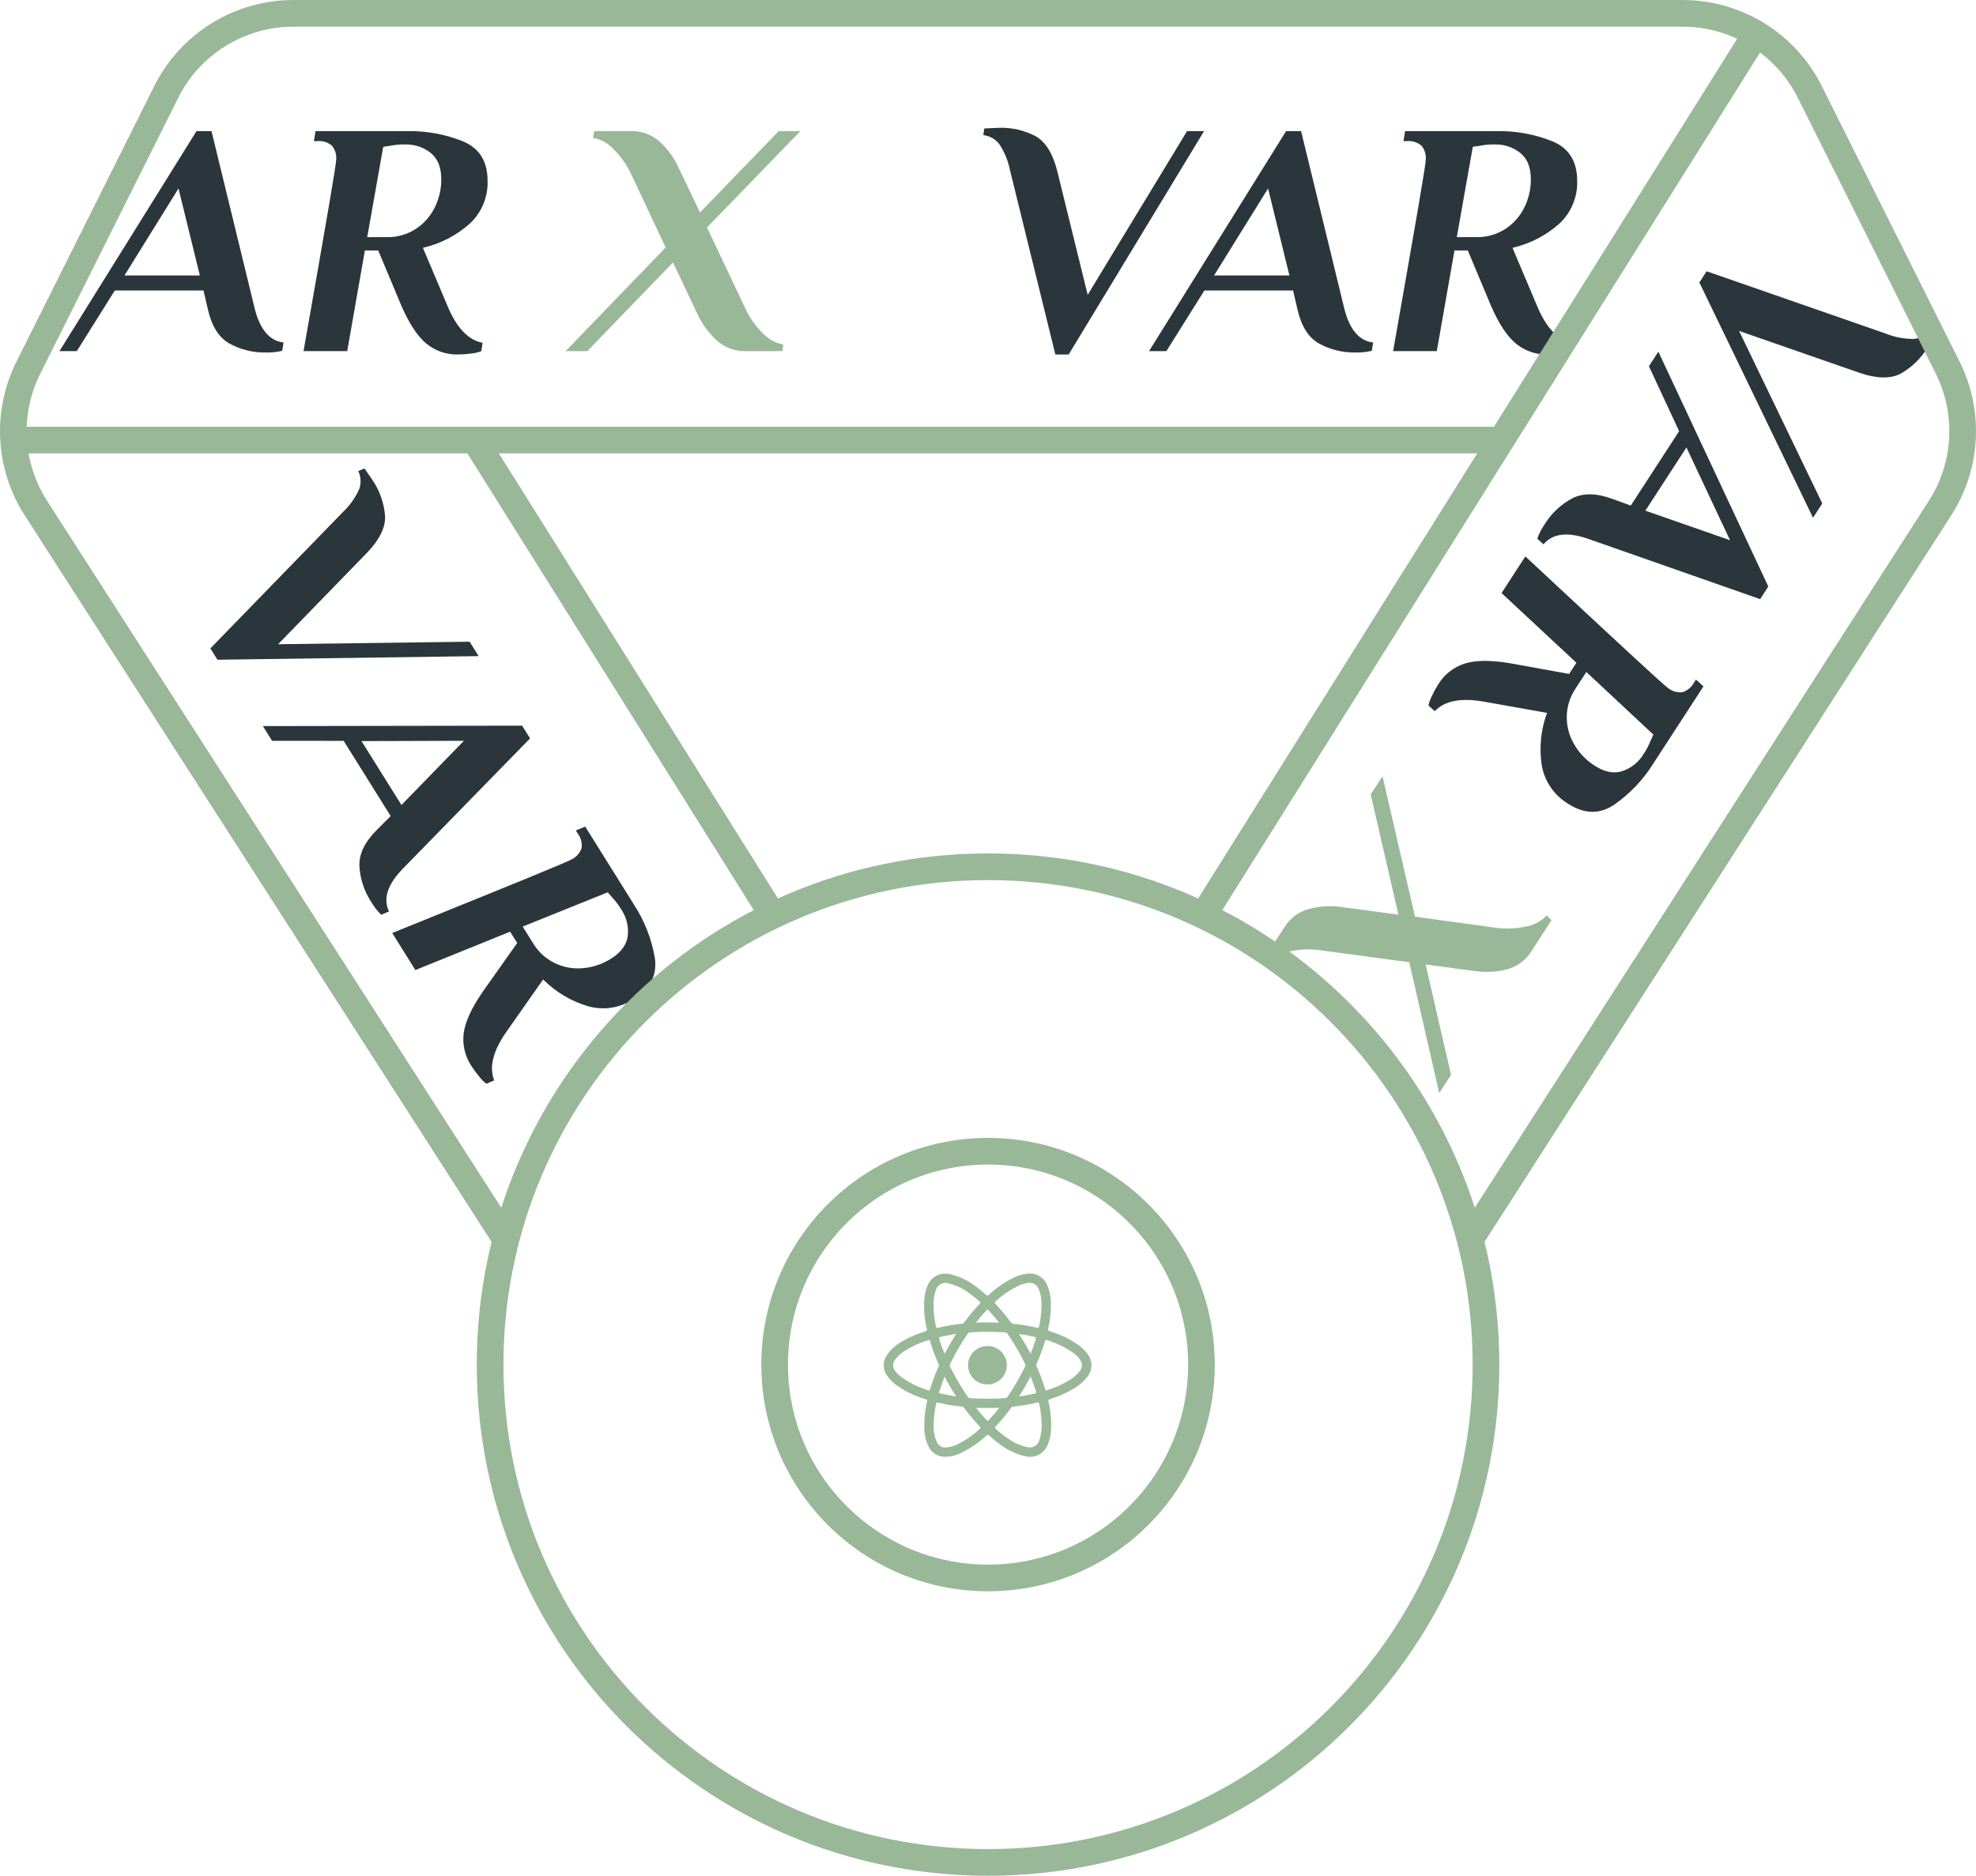
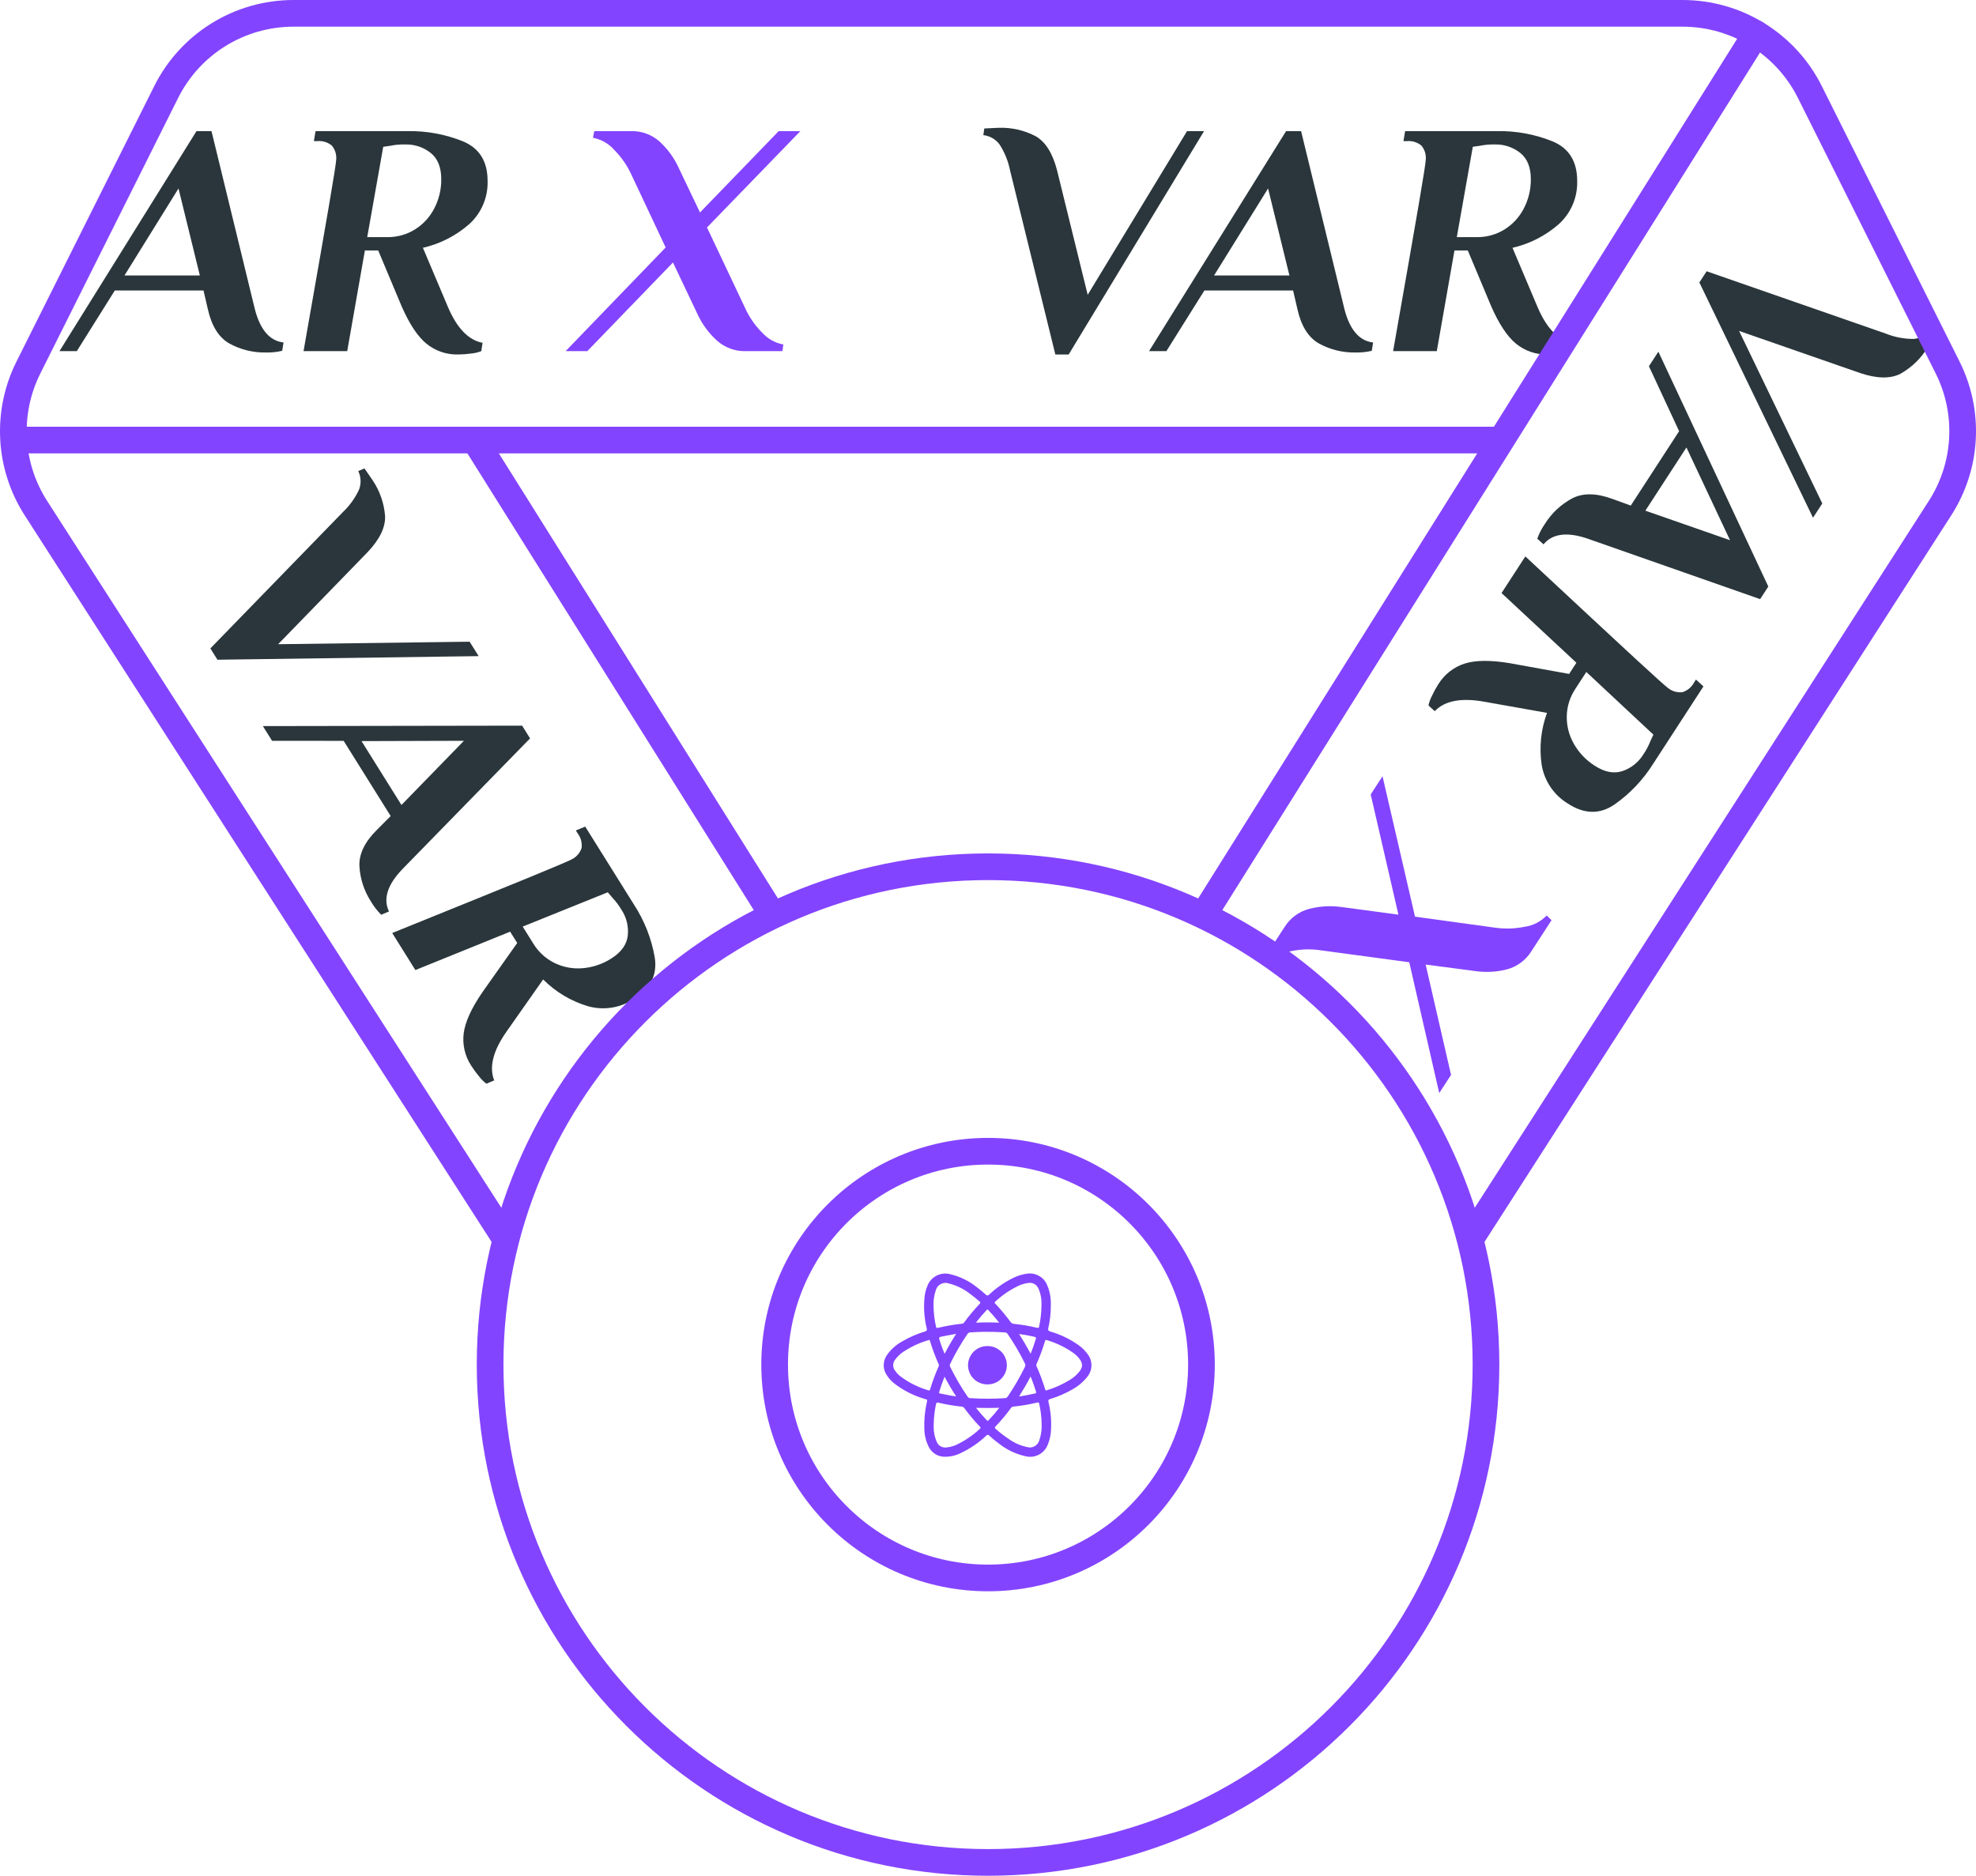
<svg xmlns="http://www.w3.org/2000/svg" width="444.456" height="422">
  <g data-name="Layer 2">
    <g data-name="Layer 1">
      <g data-name="Group 6241">
        <path d="M77.085 115.247a16.535 16.535 0 003.688-5.137 5.276 5.276 0 00-.191-4.125l1.391-.603 1.837 2.654a16.746 16.746 0 012.803 8.022q.177 3.823-3.924 8.157l-20.13 20.718 43.074-.565 2.027 3.244-58.75.81-1.59-2.544zm3.755 79.596q-.17-4.096 3.988-8.197l3.045-3.053L77.3 166.675l-16.106-.016-2.067-3.306 58.313-.096 1.789 2.862-28.795 29.494q-4.962 5.224-2.942 9.445l-1.749.74a14.296 14.296 0 01-2.266-2.918 16.328 16.328 0 01-2.636-8.037zm.474-28.112l8.983 14.373 14.056-14.445zM104.3 232.45q.496-3.805 4.195-9.21l7.839-11.09-1.59-2.546-21.315 8.635-5.207-8.332q22.45-9.079 31.109-12.633 8.657-3.553 9.357-3.99a4.35 4.35 0 002.123-2.476 4.462 4.462 0 00-.891-3.336l-.398-.635 2.107-.875 10.971 17.554a31.802 31.802 0 014.667 11.853q.93 5.874-4.603 9.333a12.587 12.587 0 01-10.35 1.693 23.819 23.819 0 01-10.145-6.042l-8.189 11.664q-4.603 6.502-2.822 11.05l-1.75.739a8.135 8.135 0 01-1.617-1.598 22.144 22.144 0 01-1.8-2.456 10.8 10.8 0 01-1.69-7.303zm15.65-20.174a11.551 11.551 0 004.763 4.365 12.025 12.025 0 006.312 1.184 13.982 13.982 0 006.432-2.162q3.37-2.106 3.74-5.125a8.827 8.827 0 00-1.42-5.878 14.706 14.706 0 00-2.042-2.703l-1.026-1.216-19.143 7.719z" fill="#2a363b" />
        <g data-name="Group 5379">
          <path d="M424.225 75.075a16.543 16.543 0 006.216 1.175 5.278 5.278 0 003.661-1.917l1.137 1.006-1.633 2.787a16.737 16.737 0 01-6.09 5.932q-3.39 1.776-9.054-.11l-27.295-9.499 18.715 38.821-2.084 3.21-25.564-52.934 1.635-2.517zm-70.592 37.045q3.642-1.886 9.119.151l4.054 1.471 10.873-16.738-6.793-14.612 2.126-3.272 24.73 52.84-1.84 2.831-38.914-13.647q-6.834-2.29-9.807 1.324l-1.41-1.274a14.268 14.268 0 011.689-3.287 16.321 16.321 0 016.173-5.787zm25.693-11.451l-9.238 14.221 19.039 6.64zm-49.88 48.619q3.658-1.159 10.124-.09l13.37 2.422 1.635-2.517-16.838-15.68 5.355-8.243q17.72 16.521 24.603 22.871 6.88 6.349 7.573 6.799a4.353 4.353 0 003.144.879 4.463 4.463 0 002.647-2.217l.408-.63 1.684 1.54-11.281 17.368a31.83 31.83 0 01-8.777 9.242q-4.935 3.325-10.41-.23a12.592 12.592 0 01-5.91-8.671 23.82 23.82 0 011.192-11.753l-14.036-2.496q-7.844-1.427-11.214 2.11l-1.41-1.273a8.158 8.158 0 01.766-2.142 22.186 22.186 0 011.467-2.671 10.801 10.801 0 015.908-4.618zm24.907 5.665a11.546 11.546 0 00-1.945 6.163 12.042 12.042 0 001.593 6.225 13.992 13.992 0 004.68 4.919q3.333 2.165 6.226 1.226a8.838 8.838 0 004.732-3.771 14.72 14.72 0 001.587-2.996l.67-1.443-15.09-14.098z" fill="#2a363b" />
-           <path d="M318.273 206.23l17.991 2.47a19.502 19.502 0 006.71-.205 8.396 8.396 0 004.912-2.536l1.095 1.07-4.496 6.922a9.304 9.304 0 01-5.496 4.124 18.222 18.222 0 01-7.27.378l-11.048-1.451 5.707 24.824-2.657 4.09-6.74-29.432-19.826-2.676a18.596 18.596 0 00-6.74.184 8.429 8.429 0 00-4.881 2.555l-1.136-1.006 4.496-6.922a9.343 9.343 0 015.549-4.135 18.533 18.533 0 017.259-.43l12.84 1.72-6.233-27.044 2.657-4.09z" fill="#99b898" />
+           <path d="M318.273 206.23l17.991 2.47a19.502 19.502 0 006.71-.205 8.396 8.396 0 004.912-2.536l1.095 1.07-4.496 6.922a9.304 9.304 0 01-5.496 4.124 18.222 18.222 0 01-7.27.378l-11.048-1.451 5.707 24.824-2.657 4.09-6.74-29.432-19.826-2.676a18.596 18.596 0 00-6.74.184 8.429 8.429 0 00-4.881 2.555l-1.136-1.006 4.496-6.922a9.343 9.343 0 015.549-4.135 18.533 18.533 0 017.259-.43l12.84 1.72-6.233-27.044 2.657-4.09z" fill="#8344ff" />
          <path d="M227.174 38.275a16.542 16.542 0 00-2.399-5.85 5.282 5.282 0 00-3.6-2.025l.225-1.5 3.225-.15a16.738 16.738 0 018.288 1.875q3.335 1.875 4.837 7.65l6.9 28.05L267 29.5h3.825l-30.45 50.25h-3zm69.489 39q-3.564-2.025-4.838-7.725l-.975-4.2H270.9L262.35 79h-3.9l30.825-49.5h3.375l9.75 40.05q1.8 6.975 6.45 7.5l-.3 1.875a14.295 14.295 0 01-3.675.375 16.325 16.325 0 01-8.212-2.025zm-23.588-15.3h16.95l-4.8-19.575zm67.912 15.338q-2.963-2.437-5.588-8.438l-5.25-12.525h-3L323.174 79h-9.825q4.2-23.85 5.776-33.075 1.574-9.224 1.575-10.05a4.345 4.345 0 00-.976-3.112 4.458 4.458 0 00-3.3-1.013h-.75l.375-2.25h20.7a31.796 31.796 0 0112.525 2.325q5.474 2.325 5.476 8.85a12.588 12.588 0 01-4.05 9.675 23.816 23.816 0 01-10.5 5.4l5.55 13.125q3.074 7.35 7.875 8.25l-.3 1.875a8.156 8.156 0 01-2.213.525 22.138 22.138 0 01-3.037.225 10.798 10.798 0 01-7.088-2.438zm-8.813-23.963a11.547 11.547 0 006.225-1.725 12.024 12.024 0 004.35-4.725 13.983 13.983 0 001.576-6.6q0-3.974-2.363-5.888a8.829 8.829 0 00-5.738-1.912 14.708 14.708 0 00-3.375.3l-1.575.225-3.6 20.325z" fill="#2a363b" />
-           <circle data-name="Ellipse 303" cx="222.239" cy="307" r="112" fill="none" stroke="#99b898" stroke-linecap="round" stroke-linejoin="round" stroke-width="6" />
-           <circle data-name="Ellipse 304" cx="222.239" cy="307" r="48" fill="none" stroke="#99b898" stroke-linecap="round" stroke-linejoin="round" stroke-width="6" />
-           <path data-name="Path 4446" d="M113.239 278L8.079 114.32a32 32 0 01-1.7-31.61l31-62A32 32 0 0166.019 3h312.44a32 32 0 0128.619 17.688l31 62a32 32 0 01-1.7 31.61L331.238 278" fill="none" stroke="#99b898" stroke-linecap="round" stroke-linejoin="round" stroke-width="6" />
-           <path data-name="Line 51" fill="none" stroke="#99b898" stroke-linecap="round" stroke-linejoin="round" stroke-width="6" d="M337.239 99h-334" />
-           <path data-name="Line 52" fill="none" stroke="#99b898" stroke-linecap="round" stroke-linejoin="round" stroke-width="6" d="M394.979 7.6L271.239 205" />
-           <path data-name="Line 53" fill="none" stroke="#99b898" stroke-linecap="round" stroke-linejoin="round" stroke-width="6" d="M106.789 99l66.45 106" />
-           <g data-name="Group 5612" fill="#99b898">
+           <circle data-name="Ellipse 303" cx="222.239" cy="307" r="112" fill="none" stroke="#8344ff" stroke-linecap="round" stroke-linejoin="round" stroke-width="6" />
+           <circle data-name="Ellipse 304" cx="222.239" cy="307" r="48" fill="none" stroke="#8344ff" stroke-linecap="round" stroke-linejoin="round" stroke-width="6" />
+           <path data-name="Path 4446" d="M113.239 278L8.079 114.32a32 32 0 01-1.7-31.61l31-62A32 32 0 0166.019 3h312.44a32 32 0 0128.619 17.688l31 62a32 32 0 01-1.7 31.61L331.238 278" fill="none" stroke="#8344ff" stroke-linecap="round" stroke-linejoin="round" stroke-width="6" />
+           <path data-name="Line 51" fill="none" stroke="#8344ff" stroke-linecap="round" stroke-linejoin="round" stroke-width="6" d="M337.239 99h-334" />
+           <path data-name="Line 52" fill="none" stroke="#8344ff" stroke-linecap="round" stroke-linejoin="round" stroke-width="6" d="M394.979 7.6L271.239 205" />
+           <path data-name="Line 53" fill="none" stroke="#8344ff" stroke-linecap="round" stroke-linejoin="round" stroke-width="6" d="M106.789 99l66.45 106" />
+           <g data-name="Group 5612" fill="#8344ff">
            <path data-name="Path 12325" d="M236.358 293.77a21.156 21.156 0 01-.572 5.02c-.1.441-.012.62.442.764a21.224 21.224 0 016.364 3.062 8.749 8.749 0 012.017 1.99 4.078 4.078 0 01-.062 5.157 10.868 10.868 0 01-3.334 2.817 23.494 23.494 0 01-4.986 2.162c-.361.113-.49.219-.4.645a21.327 21.327 0 01.54 6.8 9.442 9.442 0 01-.68 2.786 4.241 4.241 0 01-4.973 2.656 14.8 14.8 0 01-6.08-2.9 22.625 22.625 0 01-2.158-1.775c-.23-.215-.36-.219-.6 0a21.824 21.824 0 01-5.835 3.978 7.72 7.72 0 01-3.93.785 3.984 3.984 0 01-3.222-2.23 9.256 9.256 0 01-.98-4.019 23.306 23.306 0 01.523-5.822c.177-.894.279-.674-.571-.961a20.625 20.625 0 01-6.8-3.506 7.473 7.473 0 01-1.587-1.78 3.961 3.961 0 01.018-4.536 10.064 10.064 0 013.515-3.12 22.694 22.694 0 015.03-2.183c.407-.124.507-.27.415-.691a20.6 20.6 0 01-.467-7.3 8.516 8.516 0 01.584-2.2 4.307 4.307 0 015.178-2.7 15.075 15.075 0 016.043 2.98 25.419 25.419 0 011.959 1.625c.295.27.458.233.729-.014a22.067 22.067 0 015.712-3.9 9.978 9.978 0 012.825-.812 4.2 4.2 0 014.44 2.387 9.629 9.629 0 01.894 3.74c.03.366.009.731.009 1.095zm-14.152 5.86c-1.321-.028-2.637.054-3.954.124a.759.759 0 00-.648.375 52.591 52.591 0 00-3.88 6.707.671.671 0 00-.01.651 52.436 52.436 0 003.935 6.733.679.679 0 00.568.329 59.206 59.206 0 007.807 0 .77.77 0 00.649-.373 53.555 53.555 0 003.858-6.662.8.8 0 00-.012-.786 52.325 52.325 0 00-3.862-6.6.753.753 0 00-.647-.374c-1.27-.064-2.54-.149-3.804-.124zm-12.195 20.825c0 .249-.014.5 0 .746a8.185 8.185 0 00.683 3.181 2.06 2.06 0 002.275 1.246 7.1 7.1 0 002.344-.669 21.182 21.182 0 005.119-3.536c.242-.214.1-.322-.04-.47a42.584 42.584 0 01-3.49-4.16.769.769 0 00-.576-.339 38.057 38.057 0 01-5.225-.883c-.343-.084-.506-.019-.576.353a25.015 25.015 0 00-.514 4.532zm24.247-26.658c0-.281.017-.564 0-.845a7.9 7.9 0 00-.69-3.079 2.1 2.1 0 00-2.388-1.219 7.57 7.57 0 00-1.92.538 20.386 20.386 0 00-5.4 3.647c-.27.235-.092.35.054.507a43.07 43.07 0 013.387 4.052 1 1 0 00.782.441 38.925 38.925 0 015.174.879c.3.073.41 0 .469-.294a23.15 23.15 0 00.53-4.627zm9.128 13.357a2.273 2.273 0 00-.34-1.076 5.9 5.9 0 00-1.564-1.655 20.013 20.013 0 00-6.032-2.929c-.24-.077-.322-.026-.39.2a43.573 43.573 0 01-1.927 5.205.528.528 0 00.014.469 43.437 43.437 0 011.937 5.2c.058.2.125.29.379.207a21.867 21.867 0 005.257-2.384 7.841 7.841 0 002.143-1.918 2.544 2.544 0 00.523-1.319zm-34.436-5.693c-.047.017-.093.037-.141.052a20.511 20.511 0 00-5.517 2.541 7.099 7.099 0 00-1.92 1.8 2.008 2.008 0 00.023 2.613 5.793 5.793 0 001.1 1.153 19.409 19.409 0 006.354 3.177c.276.09.3-.045.36-.238a44.498 44.498 0 011.9-5.118.526.526 0 00.043-.47 44.382 44.382 0 01-1.984-5.3c-.033-.093-.037-.251-.218-.209zm25.34 18.846a21.885 21.885 0 00-.54-4.476c-.055-.28-.152-.367-.46-.291a39.191 39.191 0 01-5.368.912.648.648 0 00-.5.282 41.73 41.73 0 01-3.507 4.2c-.237.248-.154.361.055.543a25.82 25.82 0 003.043 2.339 11.038 11.038 0 003.957 1.723 2.2 2.2 0 002.771-1.414c.017-.053.033-.107.046-.16a9.76 9.76 0 00.503-3.657zm-24.307-26.517a21.494 21.494 0 00.542 4.624c.046.223.1.412.412.331a42.878 42.878 0 015.466-.945.6.6 0 00.449-.264 42.434 42.434 0 013.51-4.206c.2-.208.189-.328-.023-.512-.666-.578-1.34-1.148-2.056-1.664a12.744 12.744 0 00-4.84-2.4 2.267 2.267 0 00-3 1.66 9.407 9.407 0 00-.46 3.376zm14.758 3.778a35.081 35.081 0 00-2.465-2.853c-.113-.12-.2-.144-.323-.011a34.458 34.458 0 00-2.448 2.861 59.32 59.32 0 015.236.004zm.014 19.156c-1.771.061-3.44.043-5.222.007a37.321 37.321 0 002.45 2.82c.214.22.312.042.429-.084a34.572 34.572 0 002.343-2.742zm7.05-7.045c-.8 1.564-1.654 3-2.593 4.5 1.284-.2 2.443-.417 3.6-.679.283-.064.29-.191.218-.419-.36-1.119-.734-2.229-1.224-3.4zm-16.73-9.6c-1.087.2-2.034.377-2.98.559-.976.188-.985.2-.673 1.123a26.094 26.094 0 001.047 2.811 59.842 59.842 0 012.602-4.495zm14.139.045a60.556 60.556 0 012.6 4.434c.42-1.037.77-2.015 1.07-3.012.213-.7.217-.713-.5-.863a31.867 31.867 0 00-3.171-.56zm-16.756 9.6a43.693 43.693 0 00-1.208 3.424c-.082.262.027.313.237.354.768.15 1.533.314 2.3.462.392.075.79.127 1.279.2a55.678 55.678 0 01-2.61-4.441z" />
            <path data-name="Path 12326" d="M226.47 307.124a4.328 4.328 0 01-4.322 4.334h-.024a4.314 4.314 0 11-.022-8.627h.04a4.316 4.316 0 014.328 4.293z" />
          </g>
          <path d="M51.587 77.275q-3.563-2.025-4.837-7.725l-.975-4.2h-19.95L17.274 79h-3.9l30.824-49.5h3.375l9.75 40.05q1.8 6.975 6.45 7.5l-.3 1.875a14.294 14.294 0 01-3.675.375 16.327 16.327 0 01-8.212-2.025zM28 61.975h16.95L40.15 42.4zm67.91 15.338q-2.963-2.437-5.587-8.438l-5.25-12.525h-3L78.098 79h-9.824q4.199-23.85 5.774-33.075 1.575-9.224 1.576-10.05a4.347 4.347 0 00-.975-3.112 4.458 4.458 0 00-3.3-1.013h-.75l.374-2.25h20.7a31.799 31.799 0 0112.525 2.325q5.474 2.325 5.475 8.85a12.587 12.587 0 01-4.05 9.675 23.814 23.814 0 01-10.5 5.4l5.55 13.125q3.075 7.35 7.875 8.25l-.3 1.875a8.146 8.146 0 01-2.212.525 22.133 22.133 0 01-3.037.225 10.799 10.799 0 01-7.088-2.438zM87.099 53.35a11.55 11.55 0 006.225-1.725 12.027 12.027 0 004.35-4.725 13.983 13.983 0 001.576-6.6q0-3.974-2.363-5.888A8.83 8.83 0 0091.15 32.5a14.703 14.703 0 00-3.375.3l-1.576.225-3.6 20.325z" fill="#2a363b" />
-           <path d="M149.724 55.675l-7.725-16.425a19.505 19.505 0 00-3.826-5.513 8.392 8.392 0 00-4.8-2.737l.3-1.5h8.25a9.292 9.292 0 016.45 2.362 18.17 18.17 0 014.276 5.888l4.8 10.05 17.7-18.3h4.875l-21 21.675 8.55 18.075a18.619 18.619 0 003.825 5.55 8.435 8.435 0 004.8 2.7l-.225 1.5h-8.25a9.335 9.335 0 01-6.488-2.4 18.513 18.513 0 01-4.313-5.85l-5.55-11.7L132.1 79h-4.875z" fill="#99b898" />
+           <path d="M149.724 55.675l-7.725-16.425a19.505 19.505 0 00-3.826-5.513 8.392 8.392 0 00-4.8-2.737l.3-1.5h8.25a9.292 9.292 0 016.45 2.362 18.17 18.17 0 014.276 5.888l4.8 10.05 17.7-18.3h4.875l-21 21.675 8.55 18.075a18.619 18.619 0 003.825 5.55 8.435 8.435 0 004.8 2.7l-.225 1.5h-8.25a9.335 9.335 0 01-6.488-2.4 18.513 18.513 0 01-4.313-5.85l-5.55-11.7L132.1 79h-4.875z" fill="#8344ff" />
        </g>
      </g>
    </g>
  </g>
</svg>
